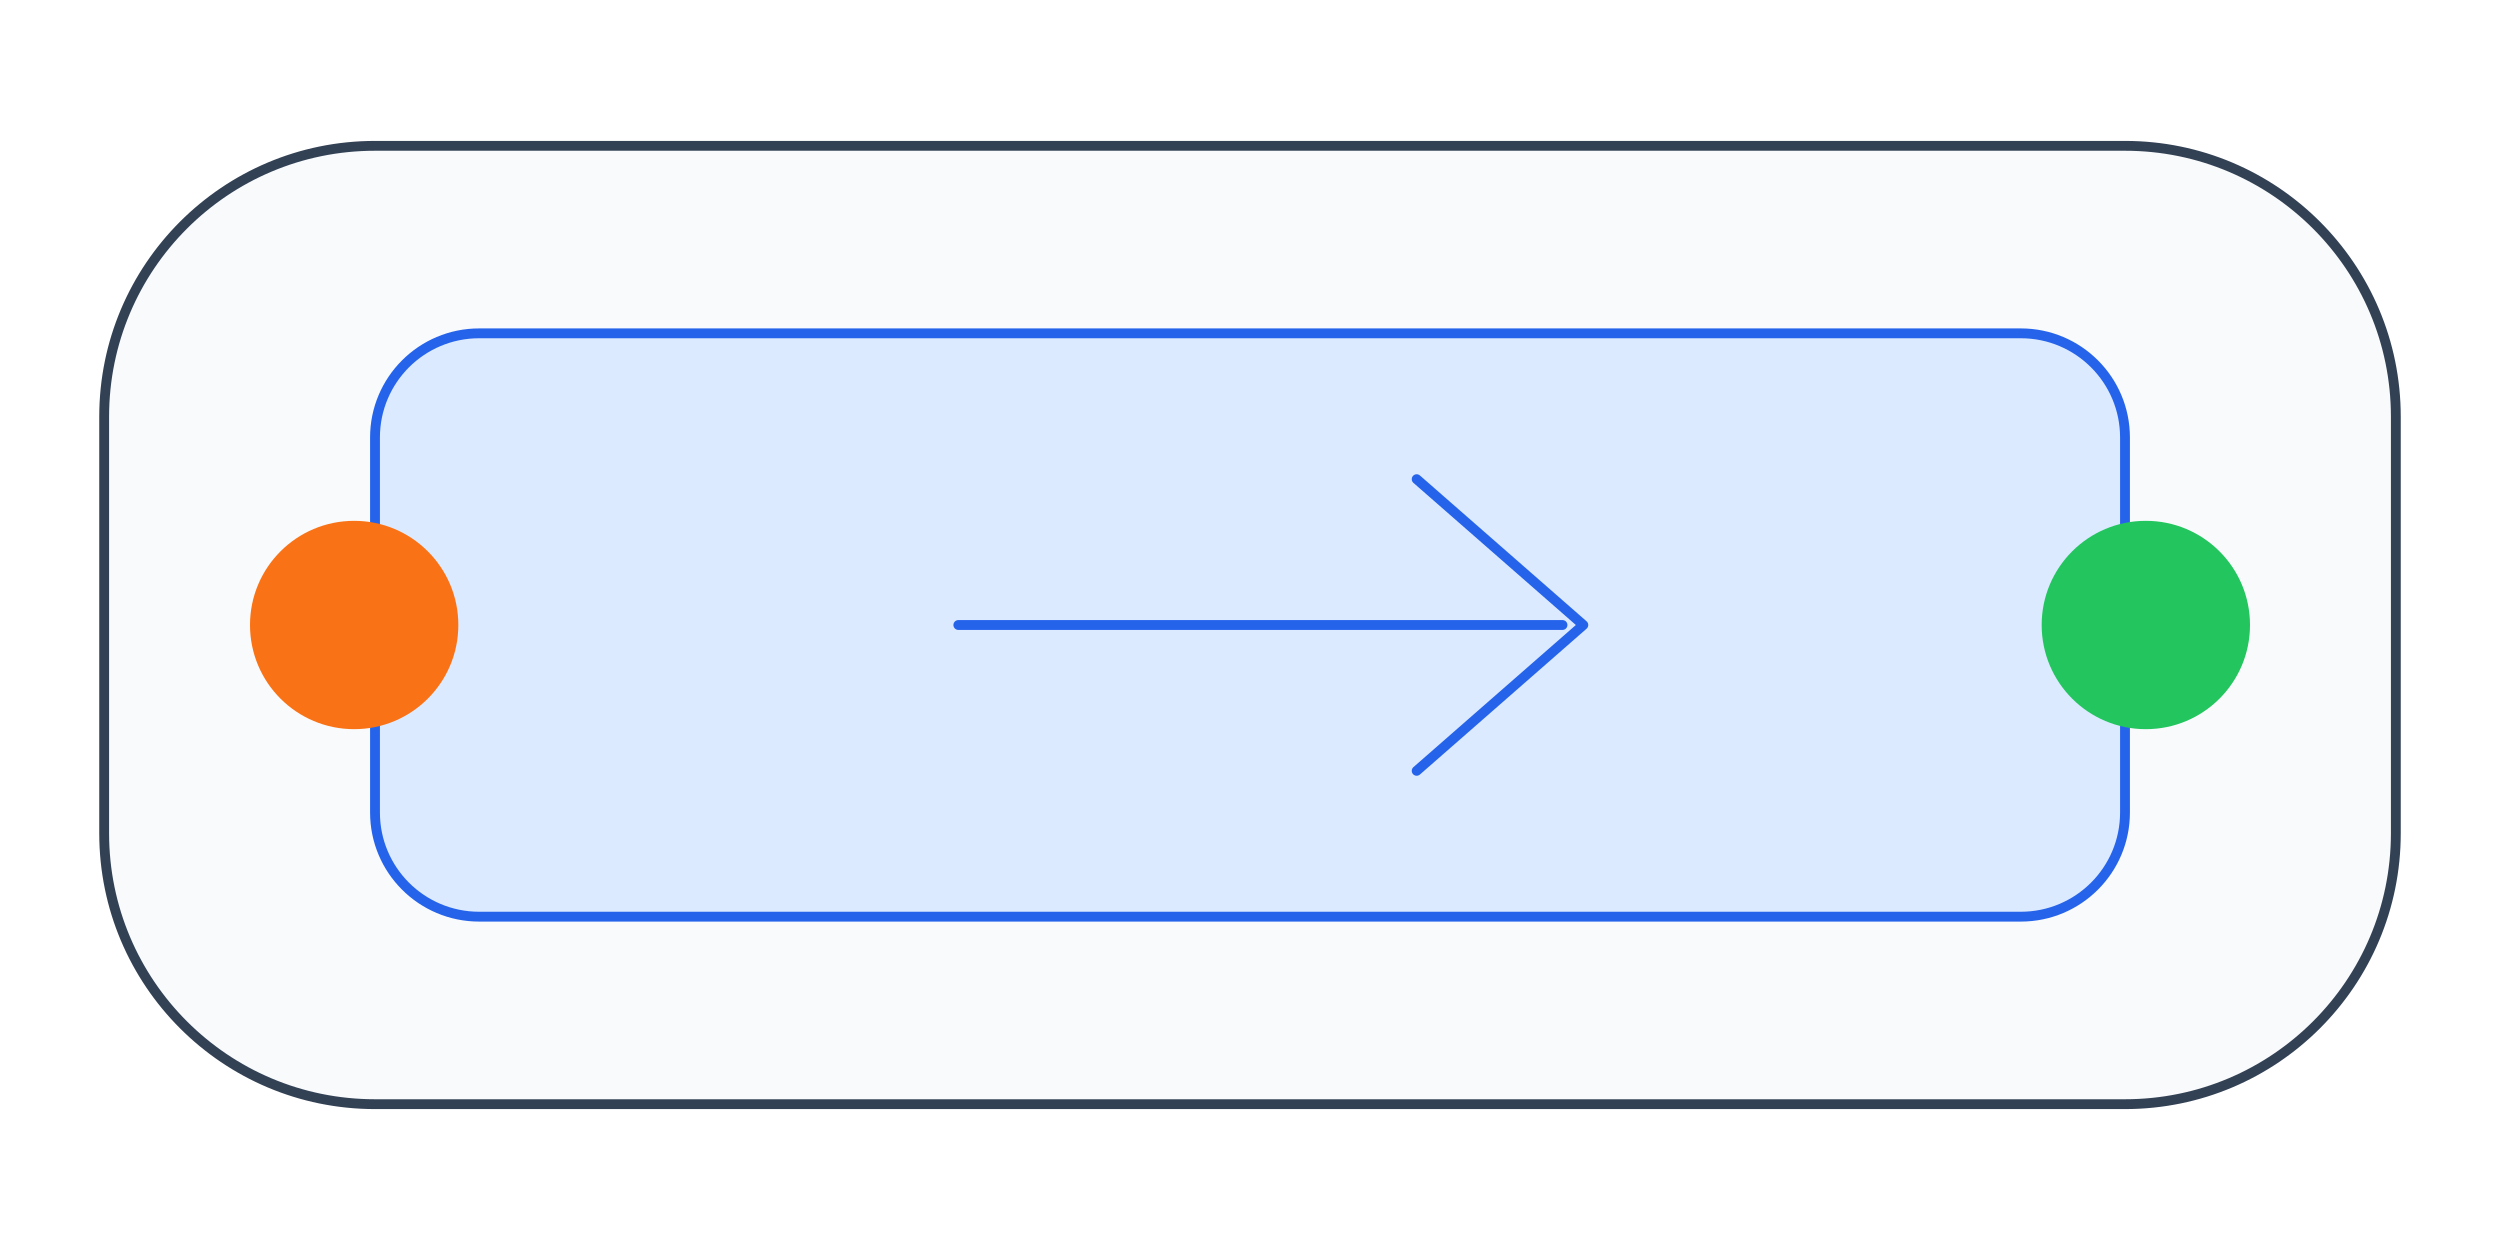
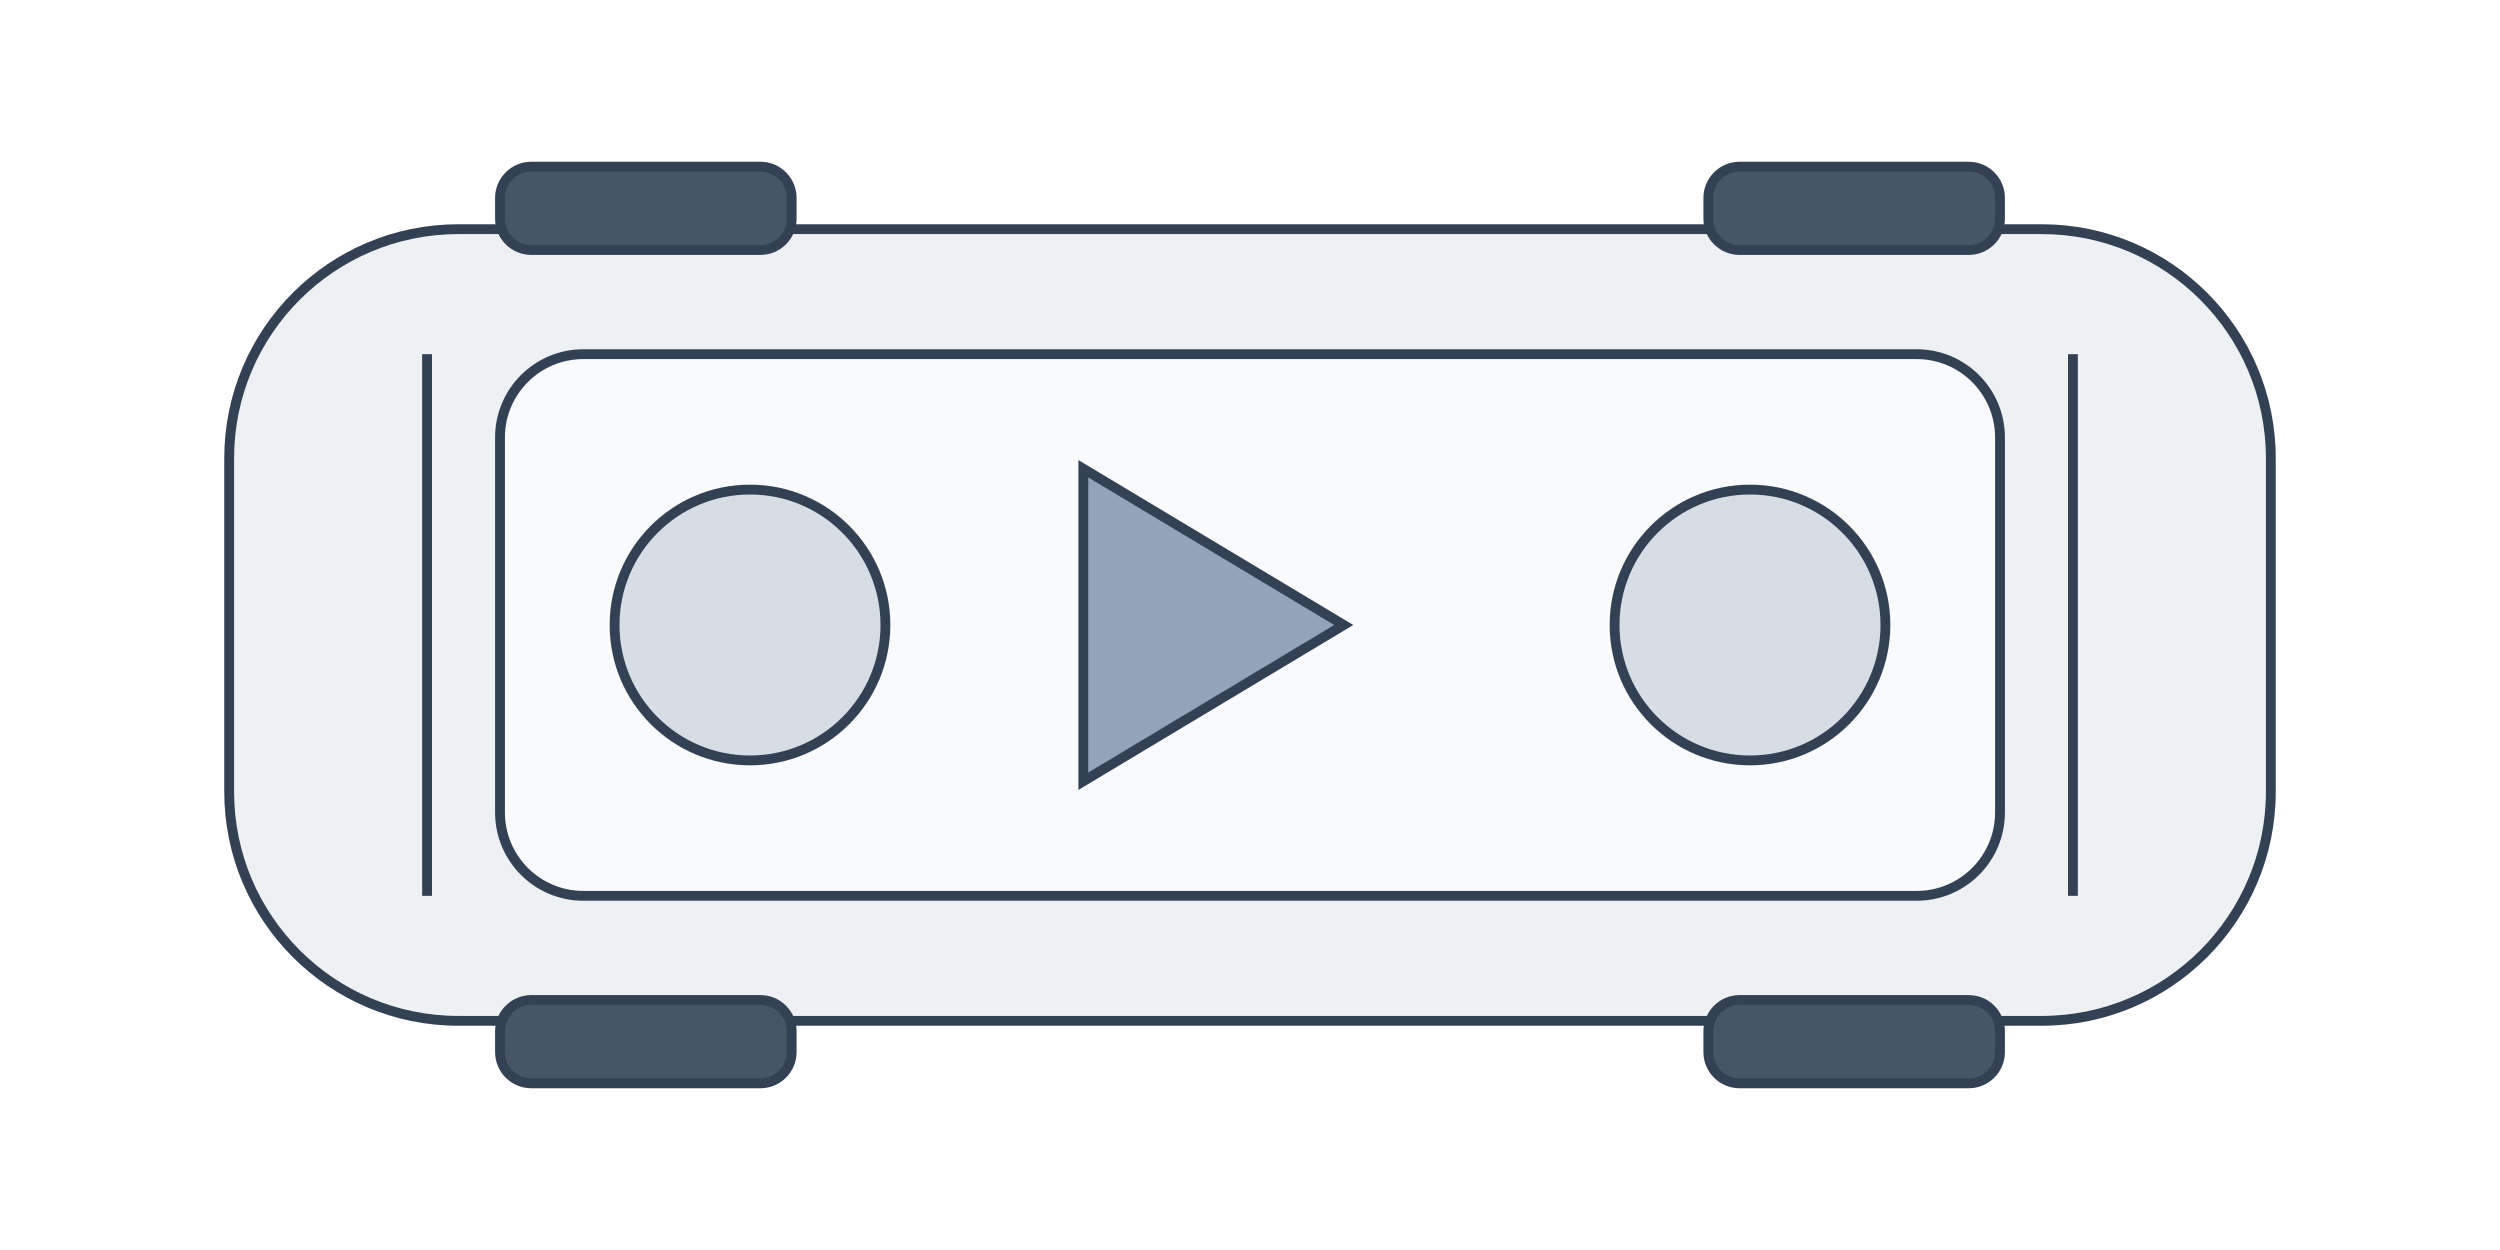
<svg xmlns="http://www.w3.org/2000/svg" viewBox="0 0 240 120" role="img" aria-label="AGV industrial visto de cima">
  <style>[stroke]{stroke-width:.25mm!important;vector-effect:non-scaling-stroke}</style>
-   <rect x="10" y="14" width="220" height="92" rx="26" fill="#f8fafc" stroke="#334155" stroke-width="6" />
-   <rect x="36" y="32" width="168" height="56" rx="10" fill="#dbeafe" stroke="#2563eb" stroke-width="4" />
-   <circle cx="34" cy="60" r="10" fill="#f97316" />
-   <circle cx="206" cy="60" r="10" fill="#22c55e" />
-   <path d="M92 60h58m-14-14 16 14-16 14" fill="none" stroke="#2563eb" stroke-width="6" stroke-linecap="round" stroke-linejoin="round" />
+   <g stroke="#334155">
+     <rect x="22" y="22" width="196" height="76" rx="22" fill="#eef1f4" />
+     <rect x="48" y="34" width="144" height="52" rx="8" fill="#f8fafc" />
+     <circle cx="72" cy="60" r="13" fill="#d7dde5" />
+     <circle cx="168" cy="60" r="13" fill="#d7dde5" />
+     <path d="M104 45l25 15-25 15z" fill="#94a3b8" />
+     <path d="M41 34v52M199 34v52" fill="none" />
+     <rect x="48" y="16" width="28" height="8" rx="3" fill="#475569" />
+     <rect x="164" y="16" width="28" height="8" rx="3" fill="#475569" />
+     <rect x="48" y="96" width="28" height="8" rx="3" fill="#475569" />
+     <rect x="164" y="96" width="28" height="8" rx="3" fill="#475569" />
+   </g>
</svg>
